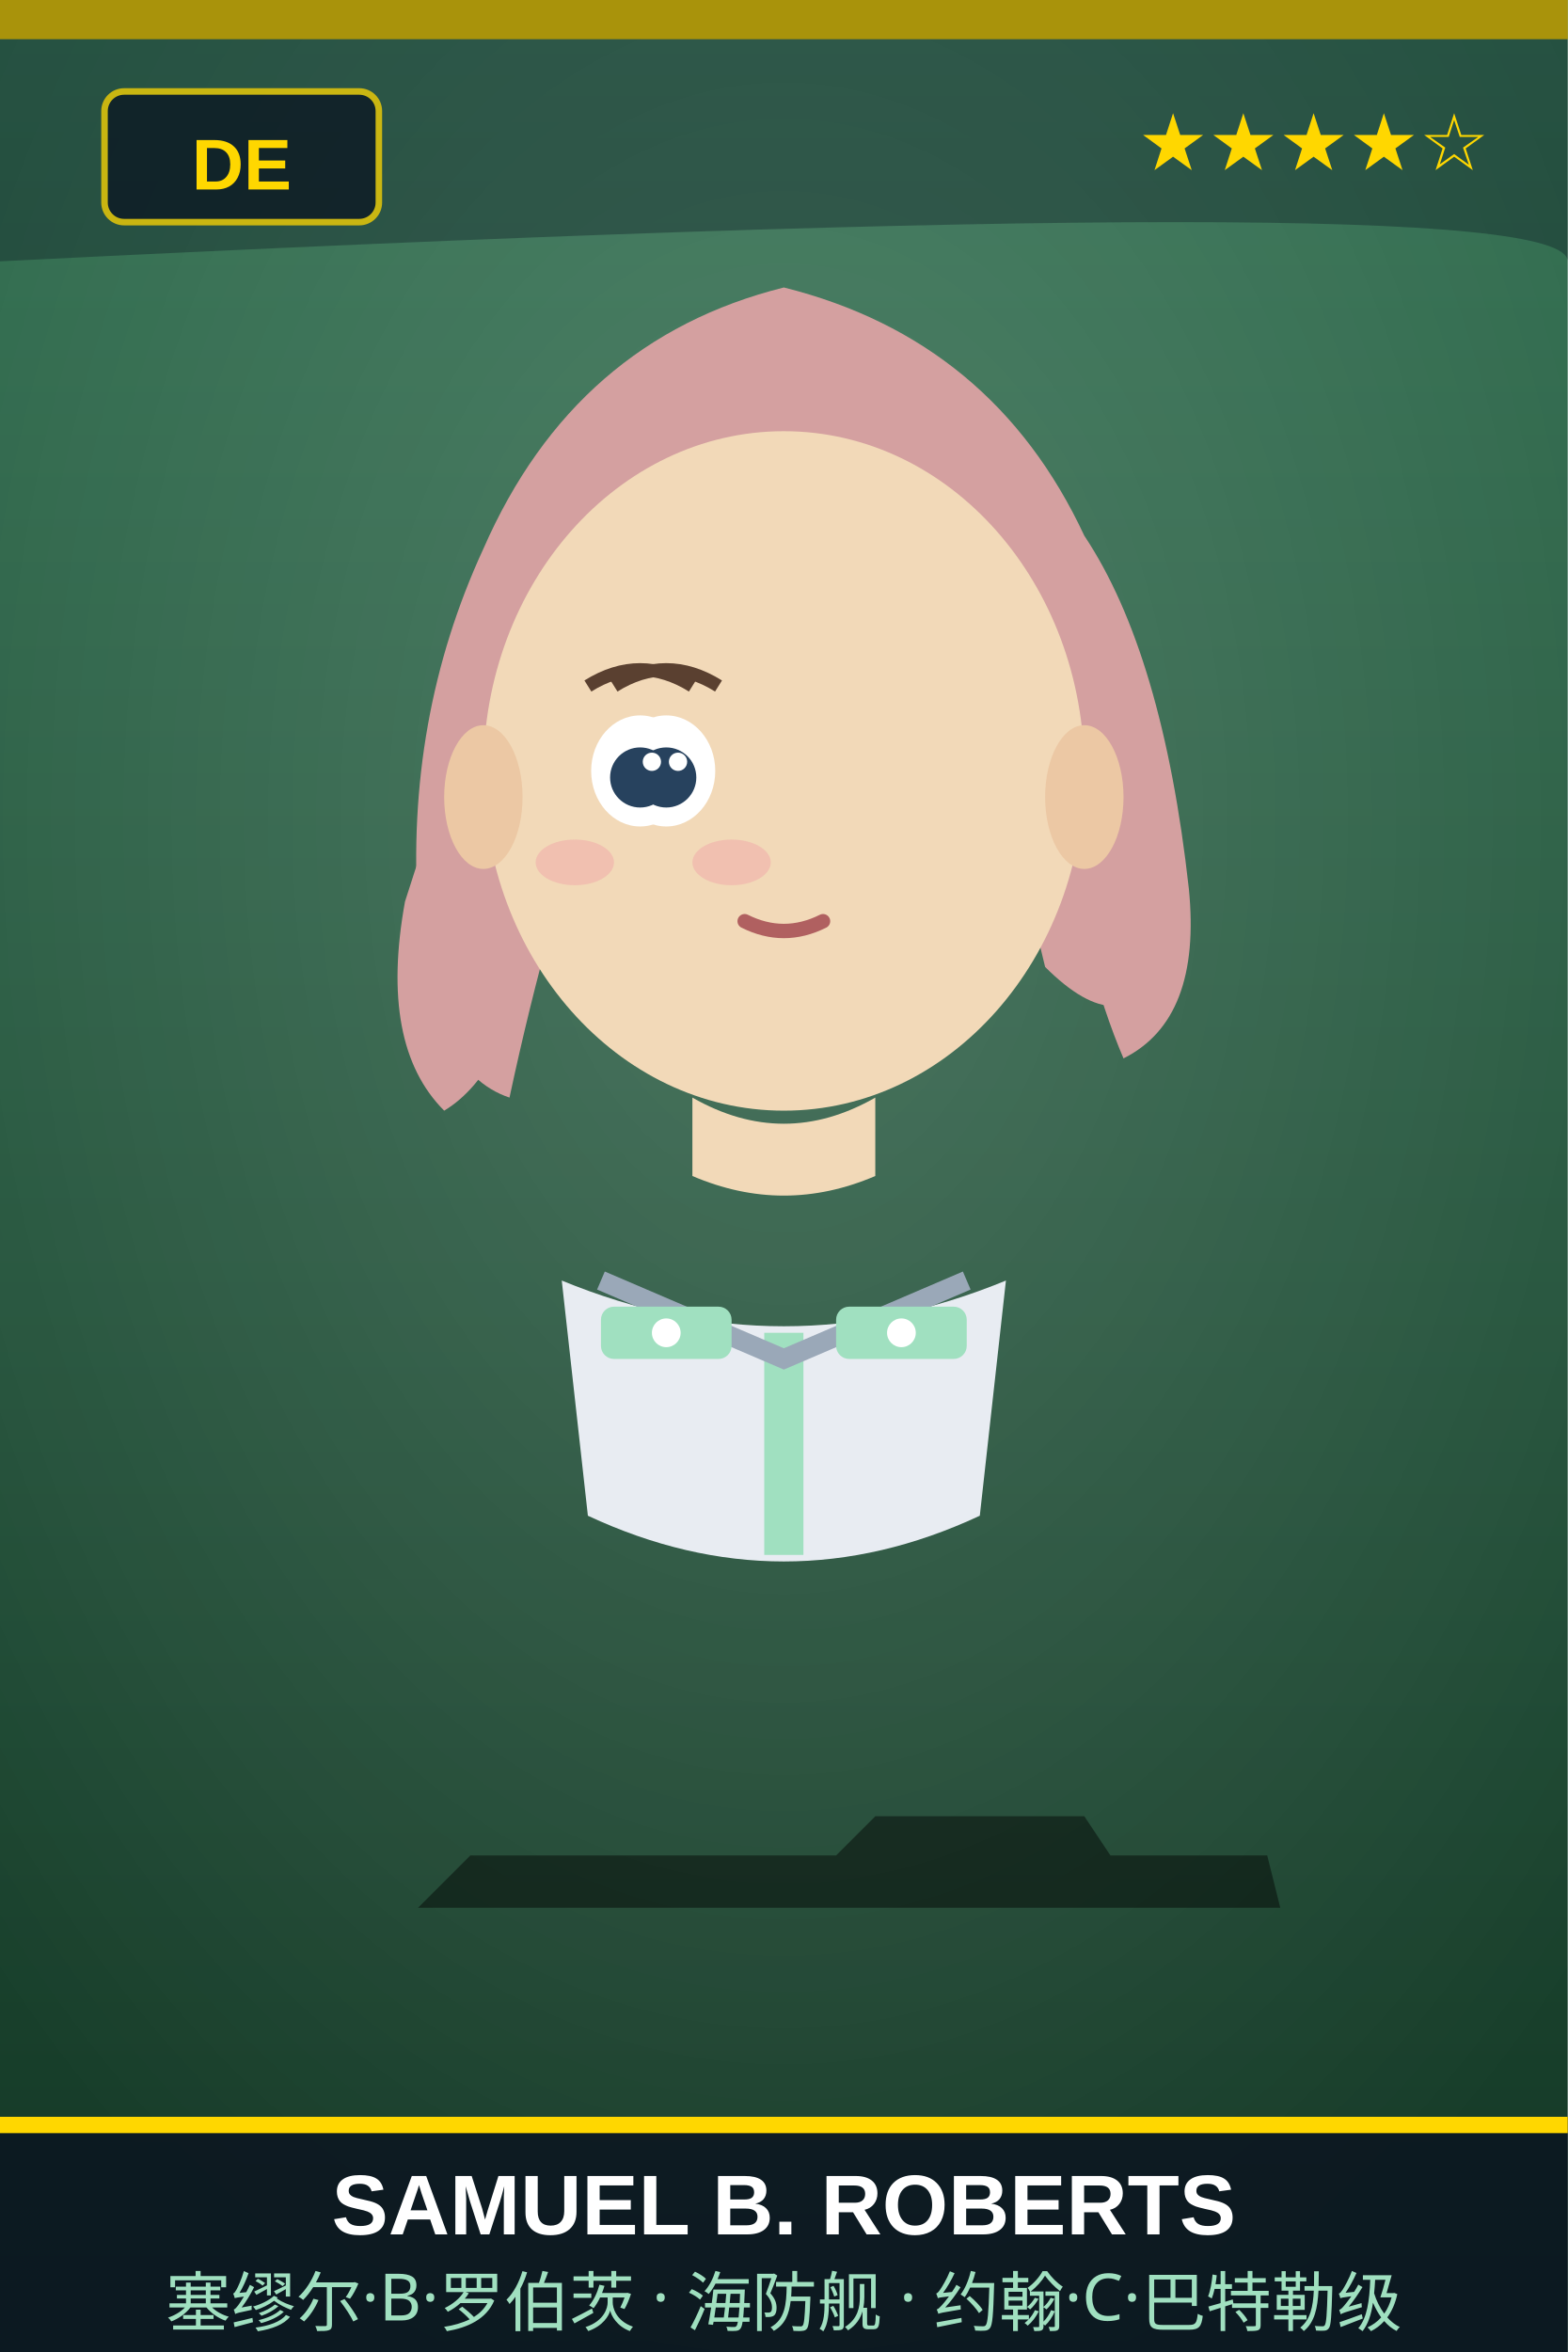
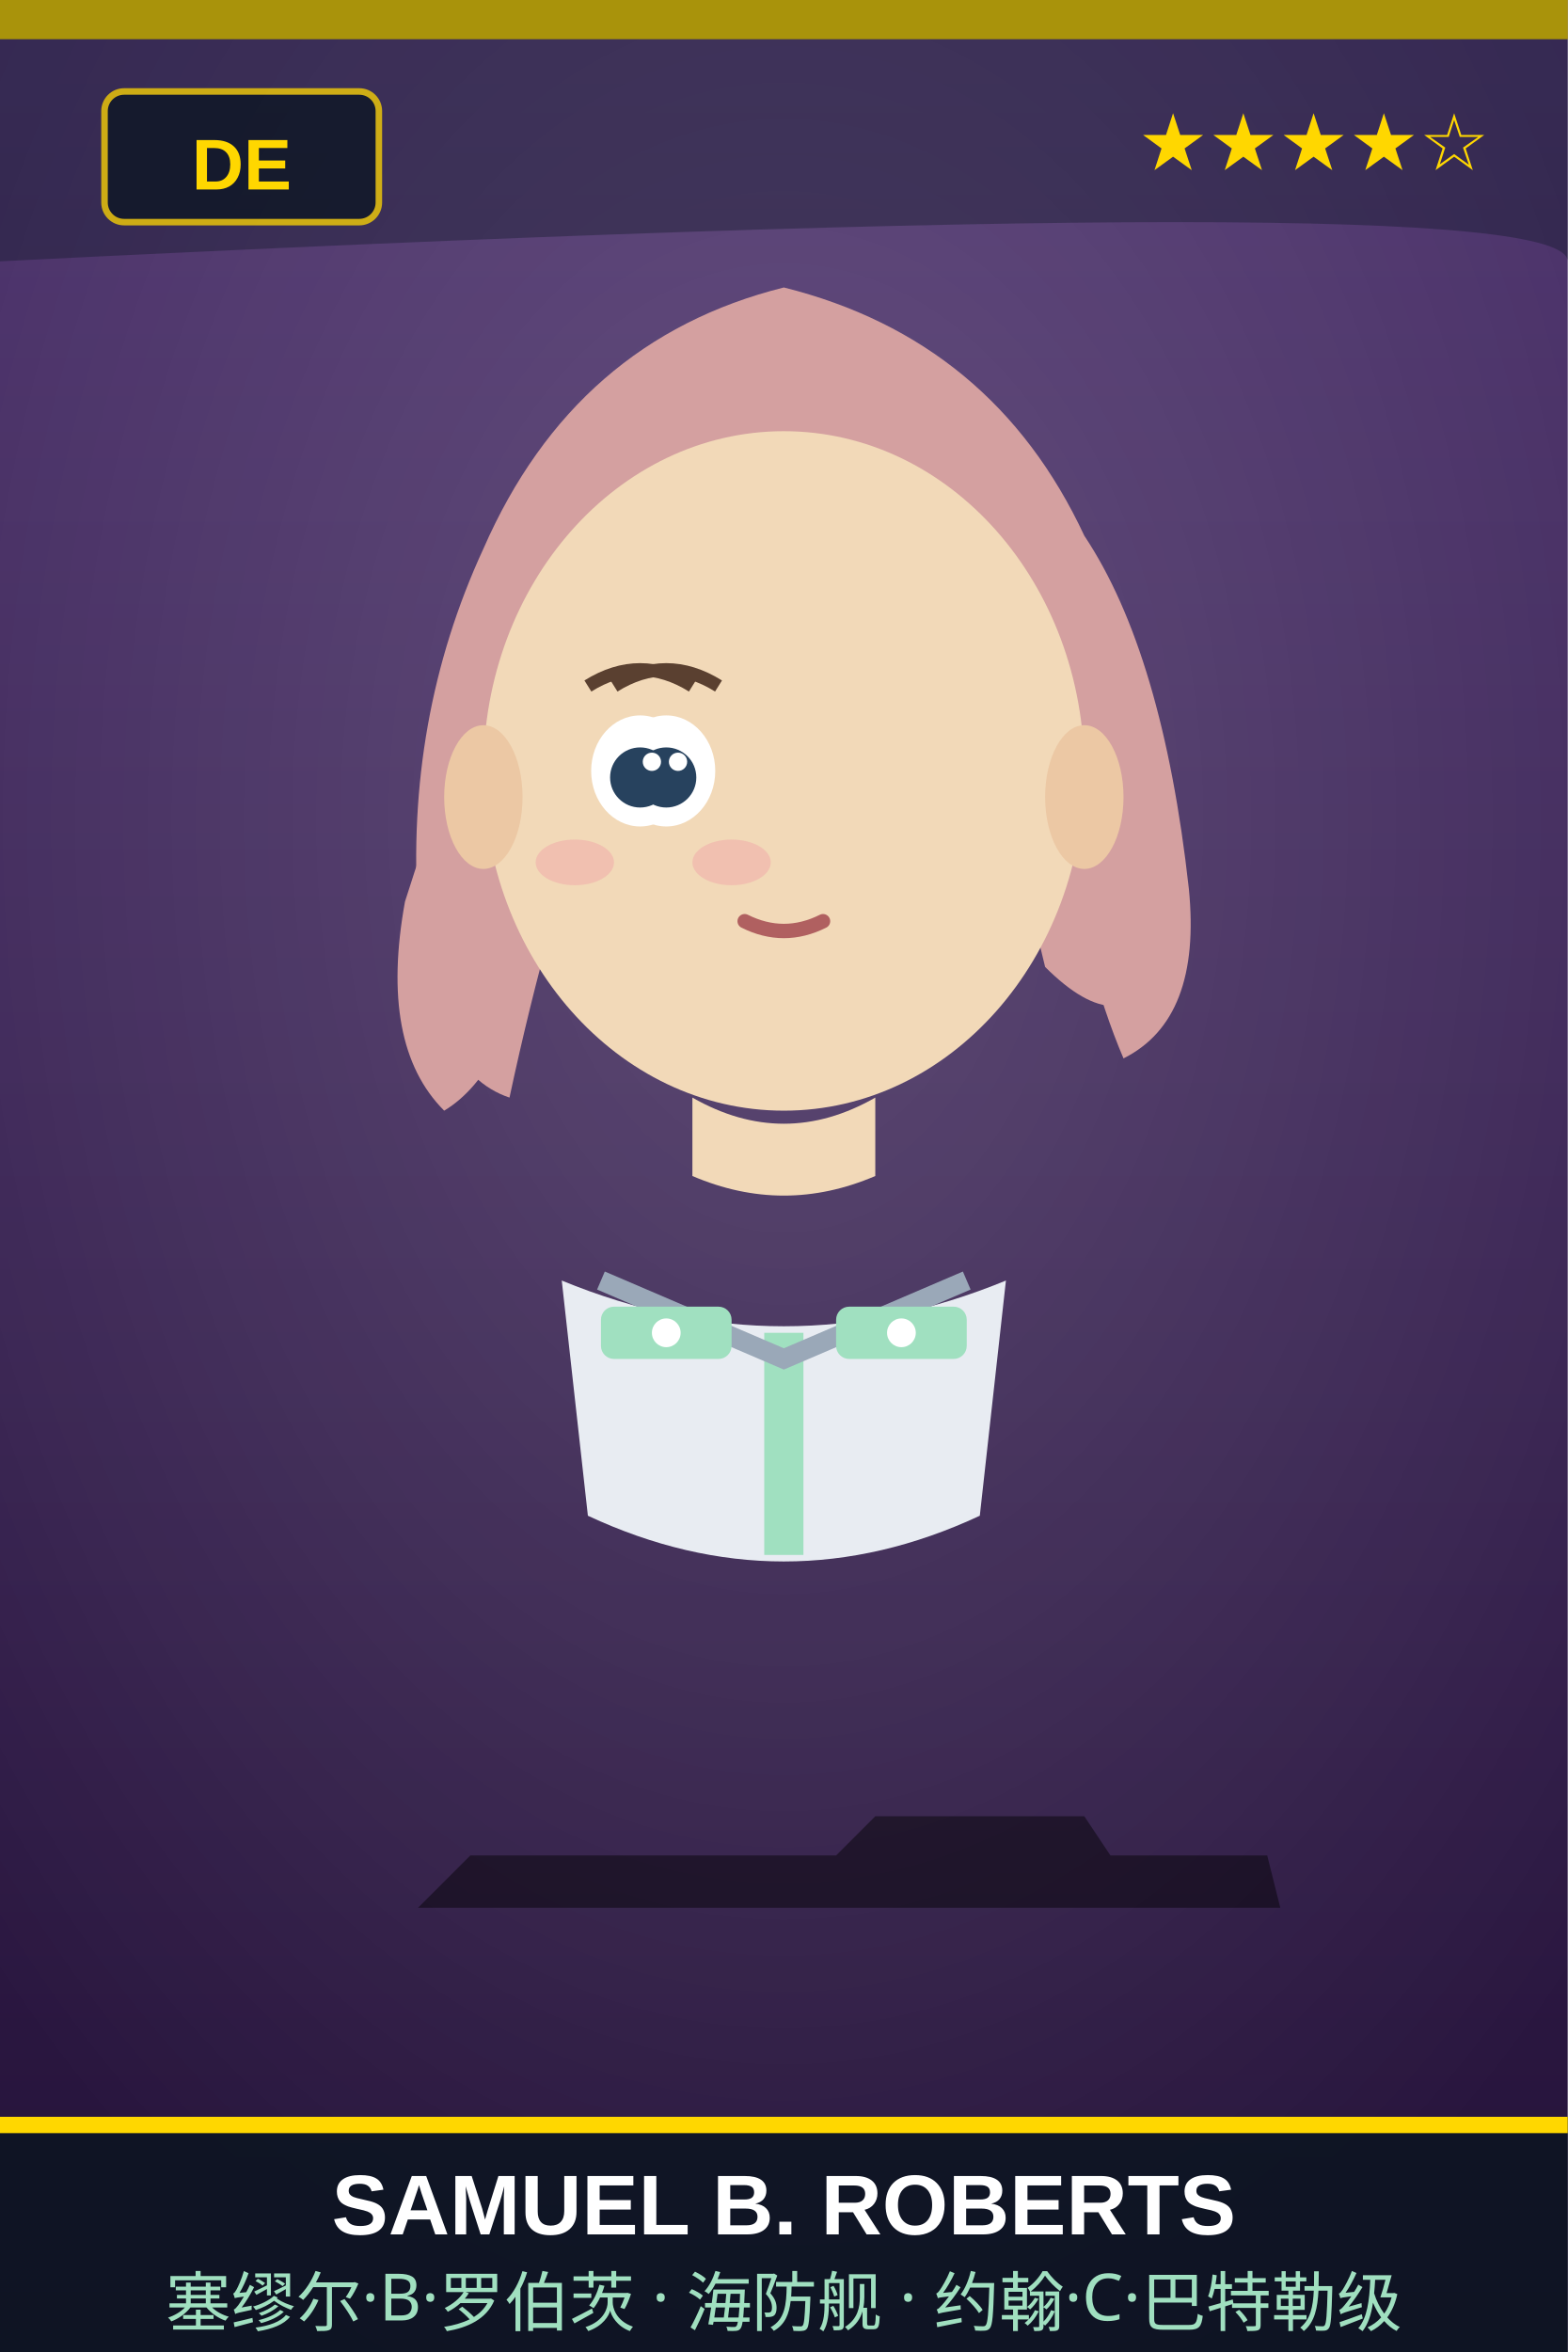
<svg xmlns="http://www.w3.org/2000/svg" width="240" height="360" viewBox="0 0 240 360">
  <defs>
    <linearGradient id="bg" x1="0" y1="0" x2="0" y2="1">
-       <stop offset="0" stop-color="#2f6f4f" />
-       <stop offset="1" stop-color="#143725" />
+       <stop offset="0" stop-color="#4a2f6b" />
+       <stop offset="1" stop-color="#241238" />
    </linearGradient>
    <radialGradient id="glow" cx="0.5" cy="0.35" r="0.7">
      <stop offset="0" stop-color="#ffffff" stop-opacity="0.18" />
      <stop offset="1" stop-color="#ffffff" stop-opacity="0" />
    </radialGradient>
  </defs>
  <rect width="240" height="360" fill="url(#bg)" />
  <rect width="240" height="360" fill="url(#glow)" />
  <rect x="0" y="0" width="240" height="6" fill="#ffd700" />
  <path d="M0,40 Q240,28 240,40 L240,0 L0,0 Z" fill="#0a1420" opacity="0.35" />
  <g transform="translate(16,14)">
    <rect width="42" height="20" rx="3" fill="#0a1420" opacity="0.75" stroke="#ffd700" stroke-width="1" />
    <text x="21" y="15" font-size="11" font-weight="bold" text-anchor="middle" fill="#ffd700" font-family="Arial">DE</text>
  </g>
  <text x="228" y="26" font-size="12" text-anchor="end" fill="#ffd700" font-family="Arial">★★★★☆</text>
  <path d="M74,84 Q62,110 64,140 Q66,164 78,168 Q84,140 92,118 Q96,92 110,78 Q130,66 150,80 Q162,96 162,124 Q166,148 172,162 Q184,156 182,136 Q178,100 166,82 Q152,52 120,44 Q88,52 74,84 Z" fill="#d4a0a0" />
  <path d="M62,138 Q58,160 68,170 Q78,164 82,142 Q84,122 92,104 Q92,86 104,76 Q120,66 138,78 Q148,88 152,108 Q156,132 160,148 Q172,160 178,148 Q174,116 166,96 Q154,62 120,54 Q86,62 62,138 Z" fill="#d4a0a0" />
  <ellipse cx="120" cy="118" rx="46" ry="52" fill="#f2d9b8" />
  <ellipse cx="74" cy="122" rx="6" ry="11" fill="#ecc8a4" />
  <ellipse cx="166" cy="122" rx="6" ry="11" fill="#ecc8a4" />
  <path d="M106,168 Q120,176 134,168 L134,180 Q120,186 106,180 Z" fill="#f2d9b8" />
  <path d="M86,196 Q120,210 154,196 L150,232 Q120,246 90,232 Z" fill="#e8ecf2" />
  <path d="M120,204 L120,238" stroke="#a0e0c0" stroke-width="6" />
  <path d="M92,196 L120,208 L148,196" stroke="#9aa8b8" stroke-width="3" fill="none" />
  <rect x="92" y="200" width="20" height="8" rx="2" fill="#a0e0c0" />
  <rect x="128" y="200" width="20" height="8" rx="2" fill="#a0e0c0" />
  <circle cx="102" cy="204" r="2.2" fill="#fff" />
  <circle cx="138" cy="204" r="2.2" fill="#fff" />
  <ellipse cx="102" cy="118" rx="7.5" ry="8.5" fill="#fff" />
  <ellipse cx="98" cy="118" rx="7.5" ry="8.5" fill="#fff" />
  <circle cx="102" cy="119" r="4.6" fill="#27425e" />
  <circle cx="98" cy="119" r="4.6" fill="#27425e" />
  <circle cx="103.8" cy="116.6" r="1.4" fill="#fff" />
  <circle cx="99.8" cy="116.6" r="1.4" fill="#fff" />
  <path d="M94,105 Q102,100 110,105" stroke="#5a4030" stroke-width="2" fill="none" />
  <path d="M90,105 Q98,100 106,105" stroke="#5a4030" stroke-width="2" fill="none" />
  <path d="M114,141 Q120,144 126,141" stroke="#b06060" stroke-width="2.2" fill="none" stroke-linecap="round" />
  <ellipse cx="88" cy="132" rx="6" ry="3.5" fill="#f0a8a8" opacity="0.5" />
  <ellipse cx="112" cy="132" rx="6" ry="3.5" fill="#f0a8a8" opacity="0.5" />
  <g transform="translate(0,0)" fill="#000" opacity="0.45">
    <path d="M64,292 L72,284 L128,284 L134,278 L166,278 L170,284 L194,284 L196,292 Z" />
  </g>
  <rect x="0" y="324" width="240" height="36" fill="#0a1420" opacity="0.85" />
  <rect x="0" y="324" width="240" height="2.5" fill="#ffd700" />
  <text x="120" y="342" font-size="13" font-weight="bold" text-anchor="middle" fill="#ffffff" font-family="Arial">SAMUEL B. ROBERTS</text>
  <text x="120" y="356" font-size="10" text-anchor="middle" fill="#a0e0c0" font-family="'Microsoft YaHei', sans-serif">塞缪尔·B·罗伯茨 · 海防舰 · 约翰·C·巴特勒级</text>
</svg>
